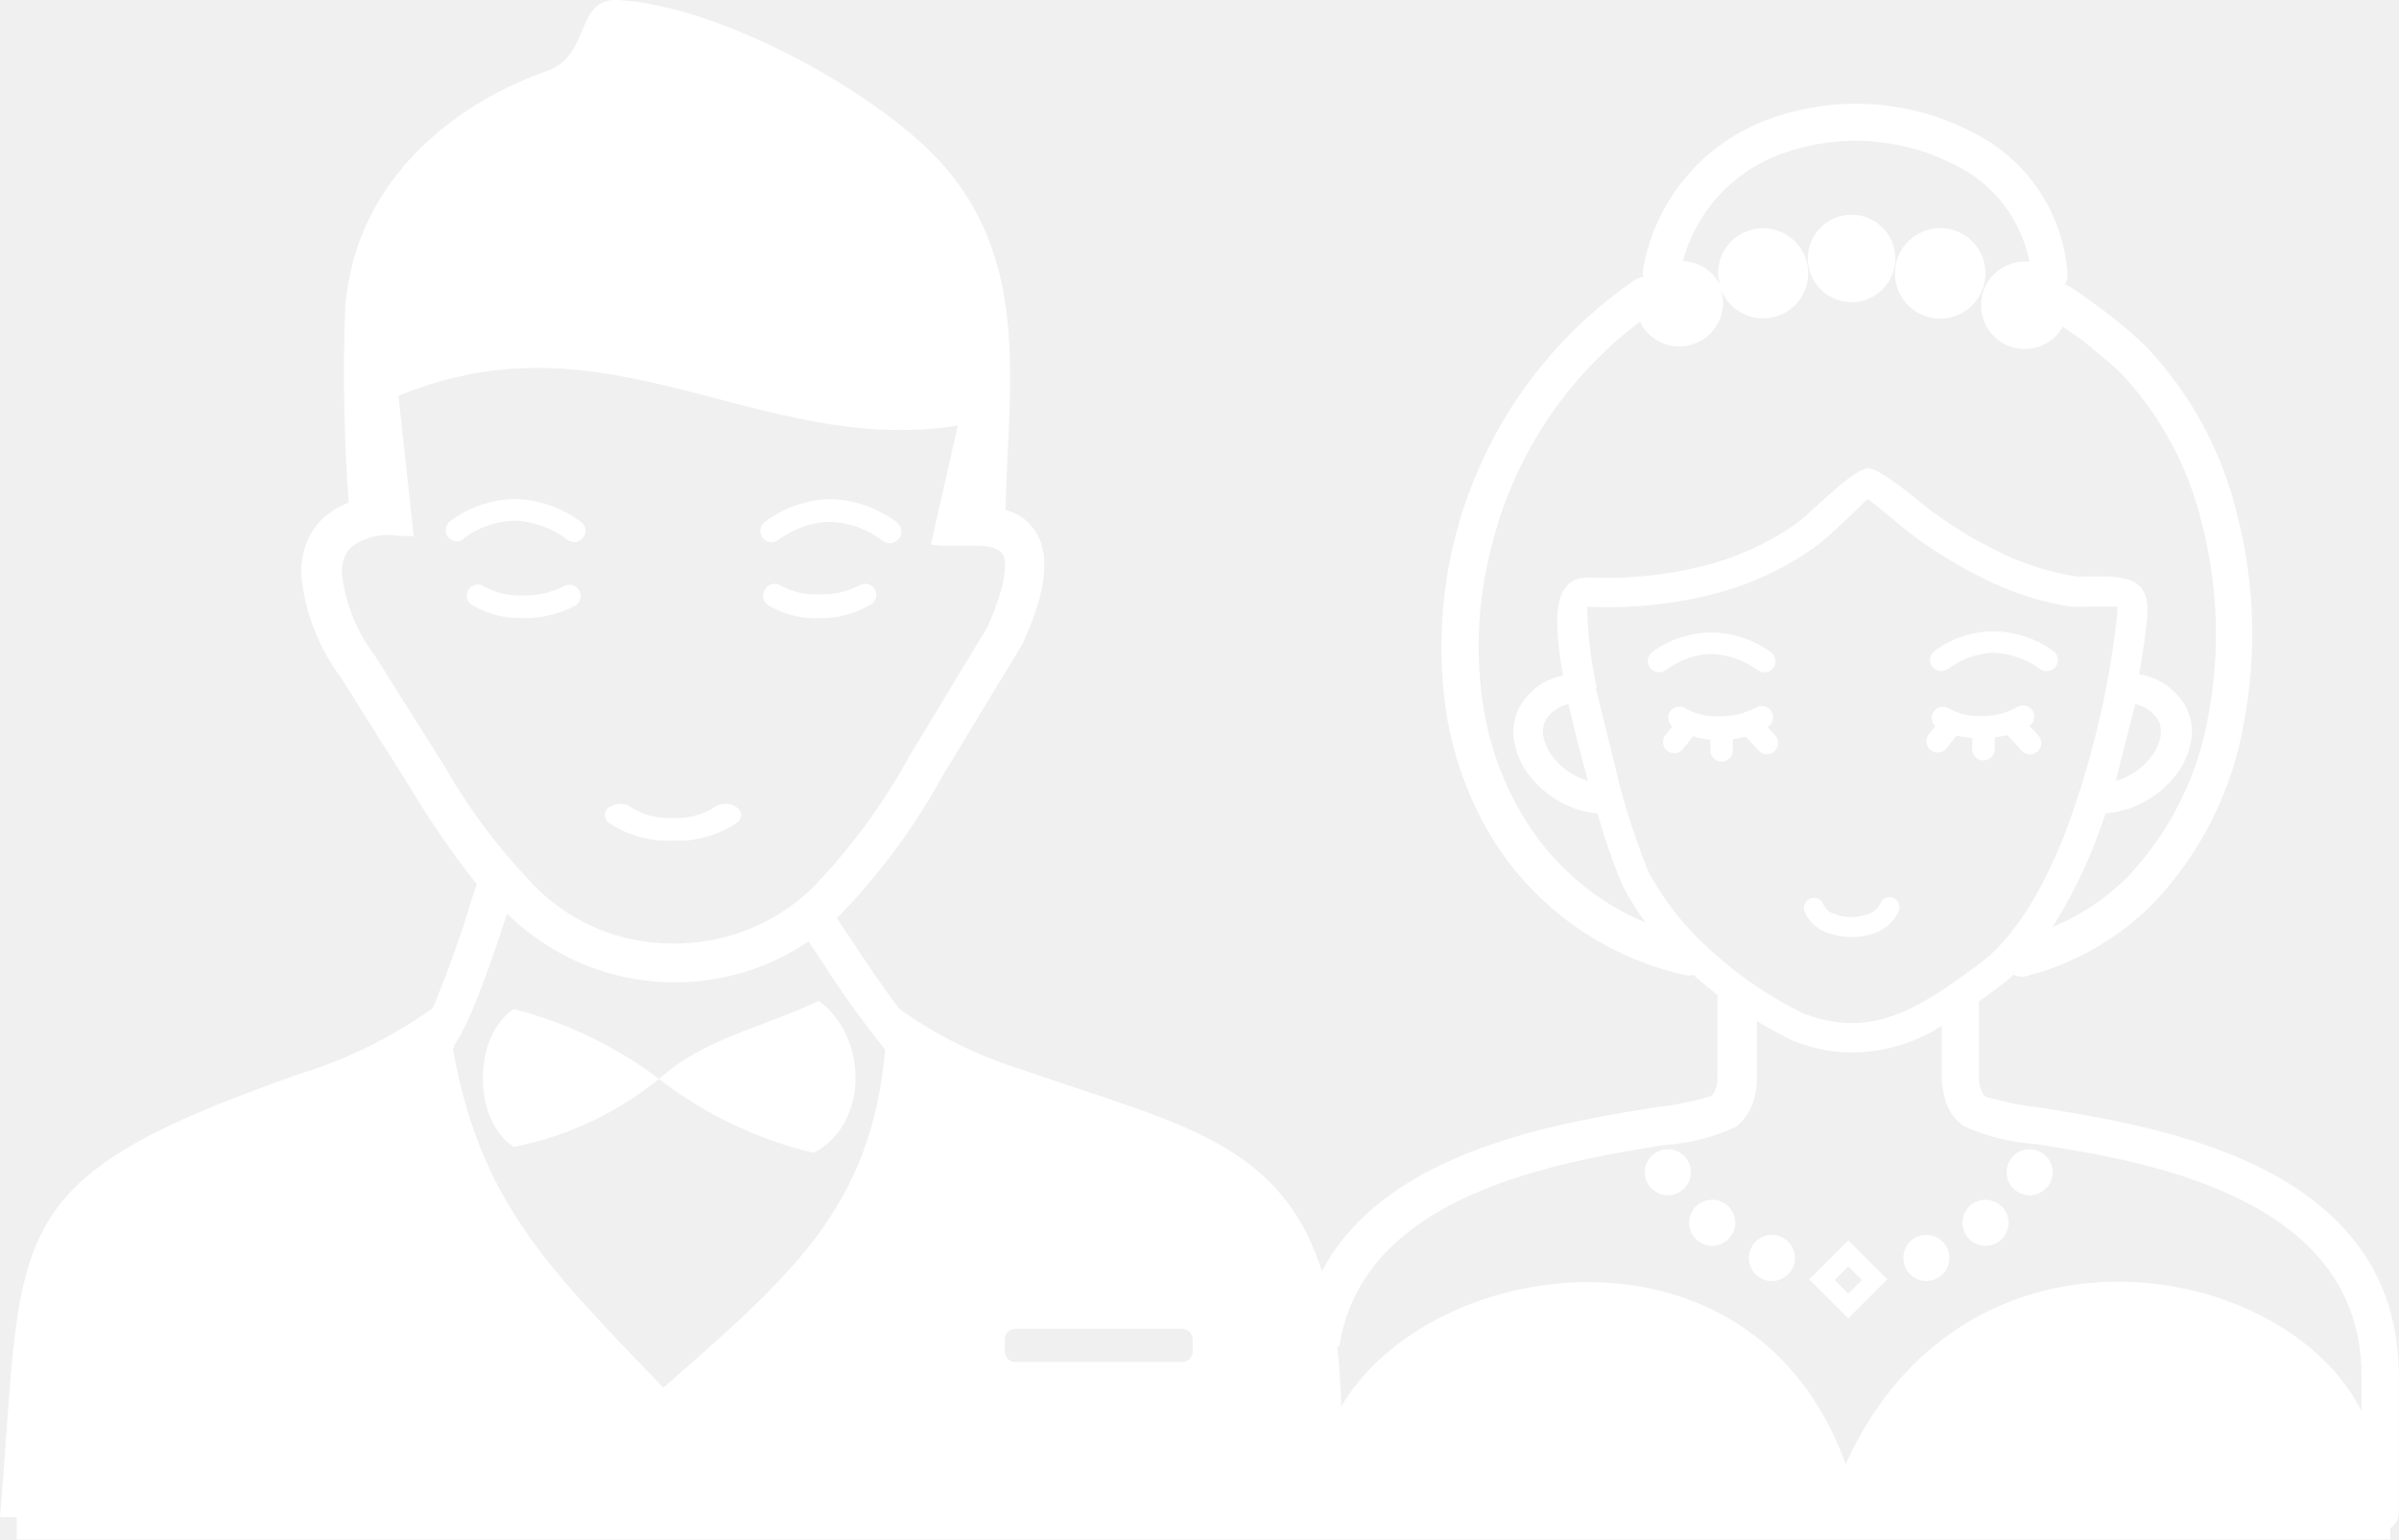
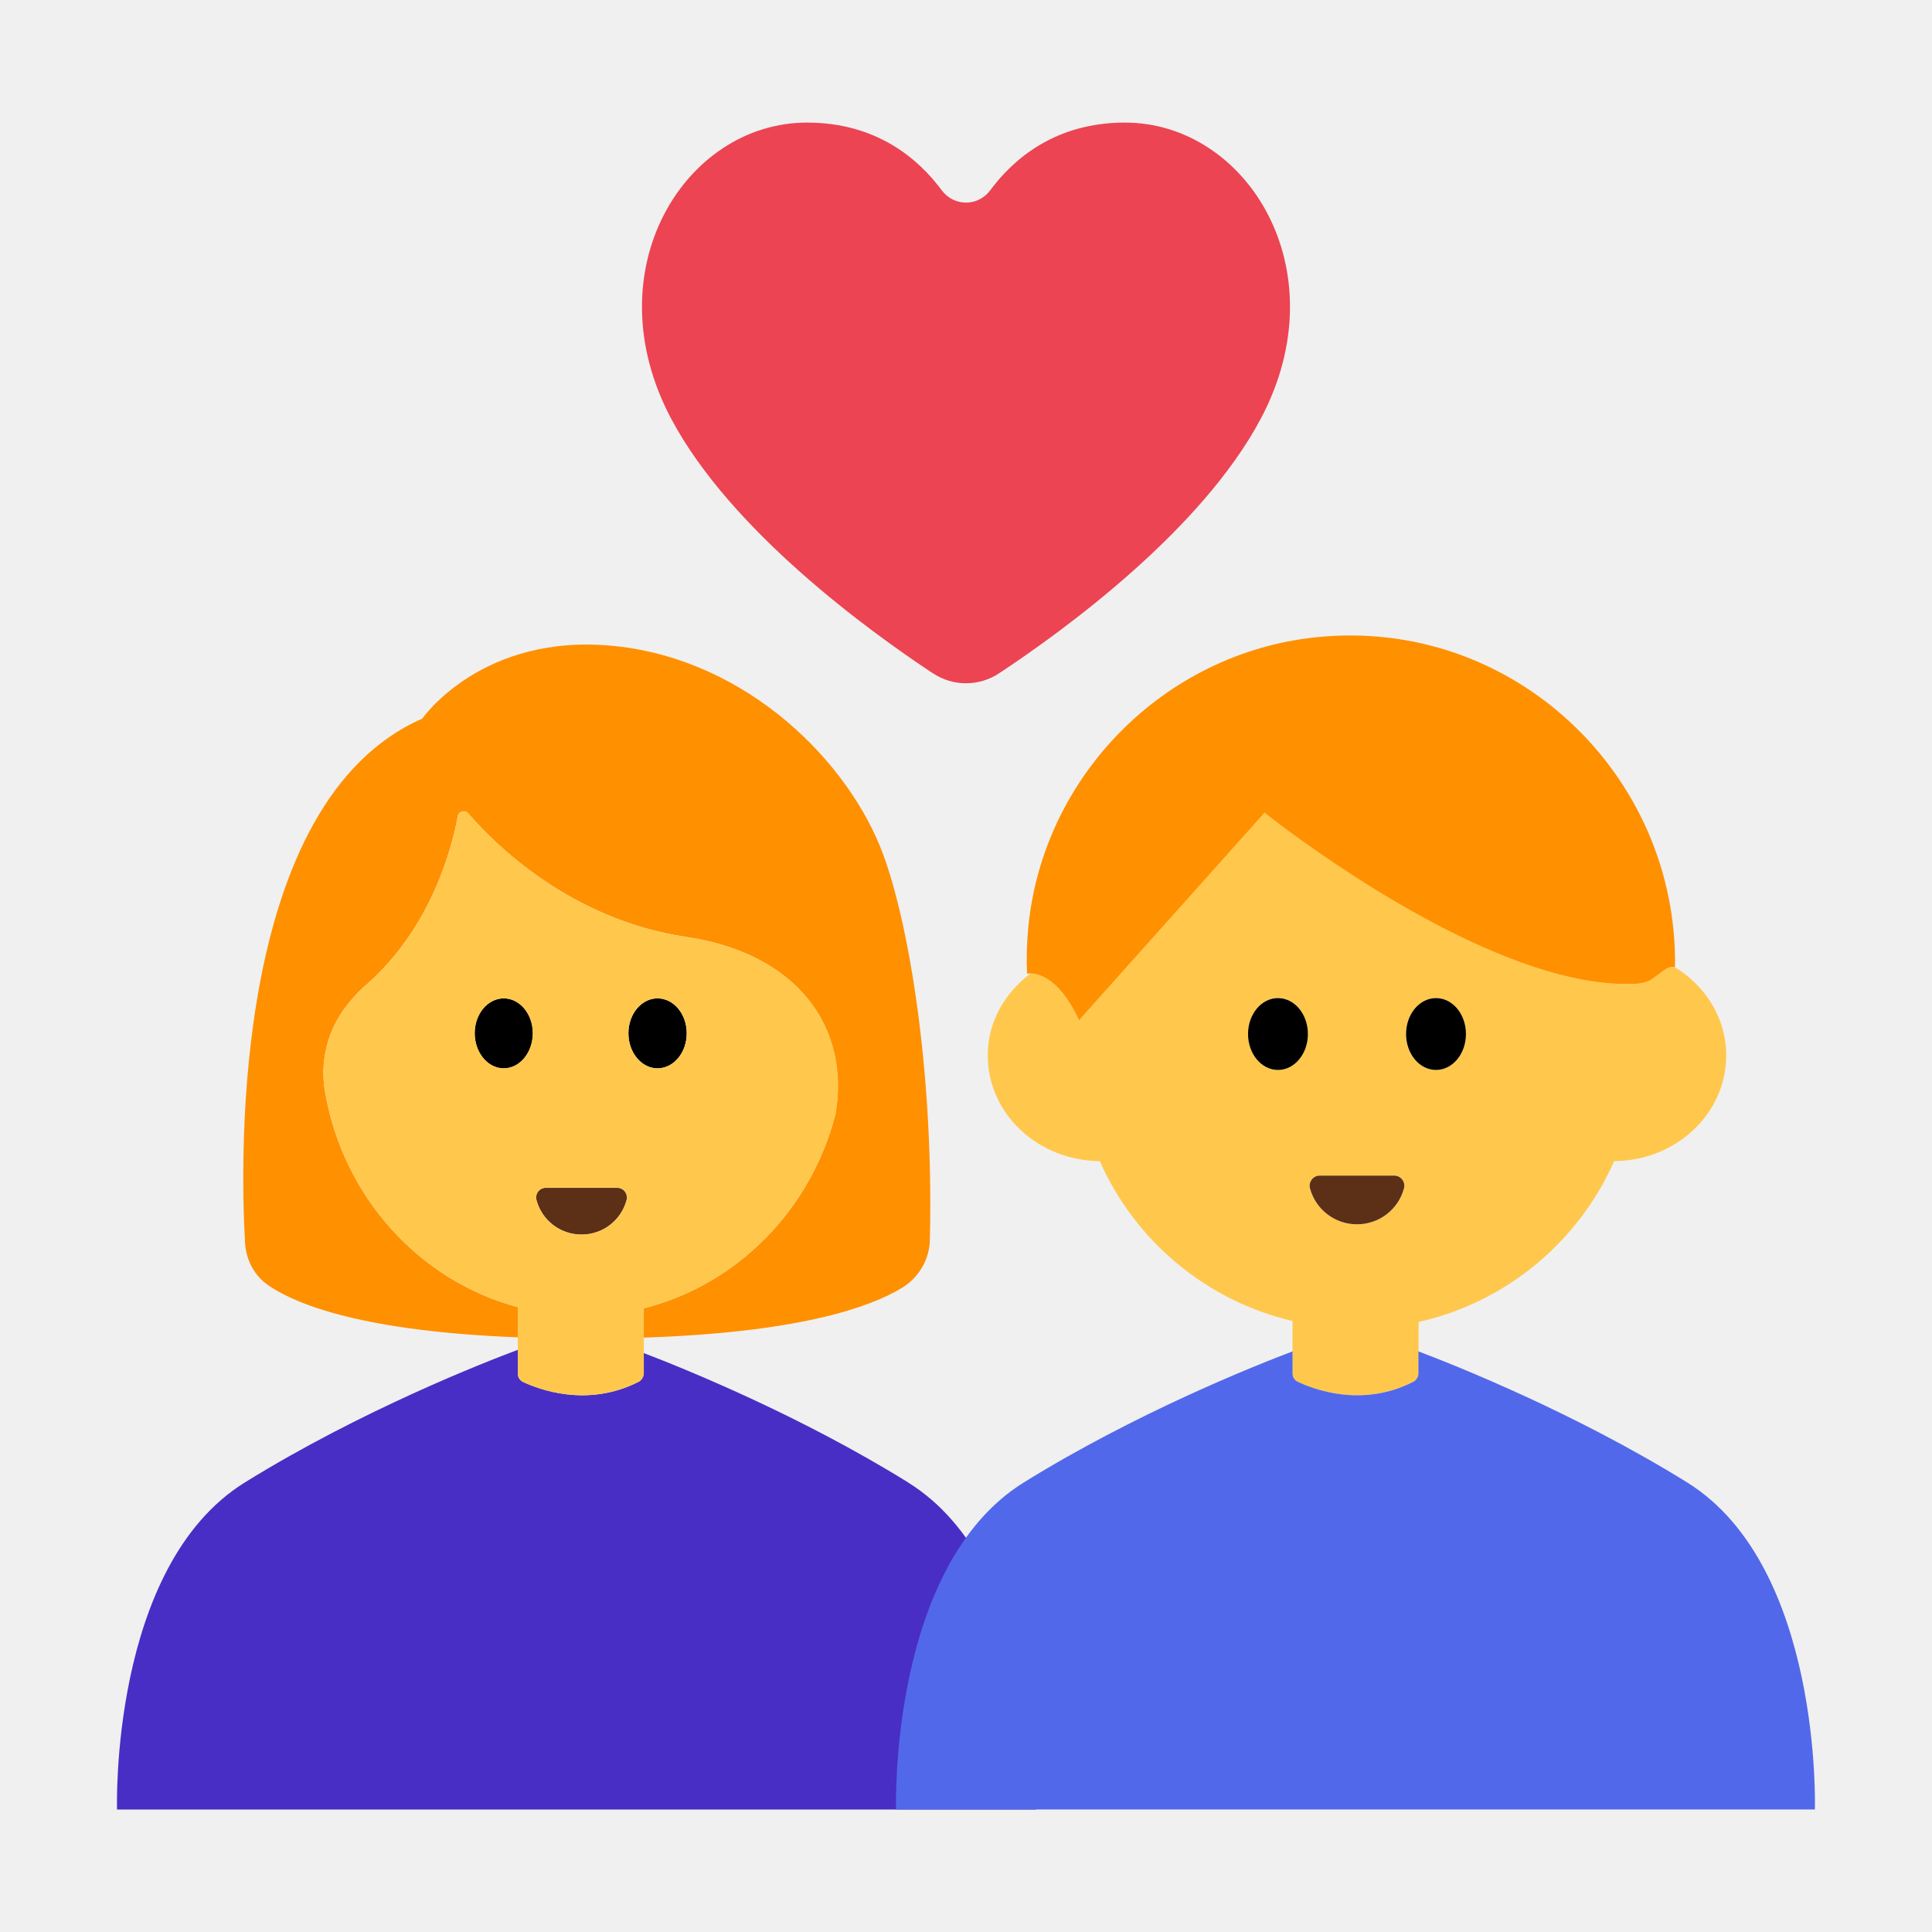
- <svg xmlns="http://www.w3.org/2000/svg" id="Layer_1" data-name="Layer 1" viewBox="0 0 122.88 78.86">
-   <defs>
-     <style>.cls-1{fill-rule:evenodd;}</style>
-   </defs>
-   <path fill="#ffffff" class="cls-1" d="M81.16,29.58A20.85,20.85,0,0,0,87.22,29a14.31,14.31,0,0,0,4.84-2.22c.21-.15.66-.56,1.14-1,.92-.84,2-1.79,2.49-1.79s1.76,1,2.61,1.68c.27.22.5.41.65.52a22.43,22.43,0,0,0,3.73,2.22,14,14,0,0,0,3.61,1.11,5.86,5.86,0,0,0,.88,0c1,0,2.08,0,2.54.64a1.61,1.61,0,0,1,.27.75,3.25,3.25,0,0,1,0,.77c-.09.87-.23,1.83-.41,2.86A3.31,3.31,0,0,1,112,36.28a2.77,2.77,0,0,1,.24,1.63,3.93,3.93,0,0,1-.61,1.55,5.11,5.11,0,0,1-3.78,2.21c-.21.62-.43,1.23-.67,1.82a23.18,23.18,0,0,1-2.06,4A11.73,11.73,0,0,0,109,44.9a16,16,0,0,0,4.12-8.27,22.64,22.64,0,0,0-.34-9.83,16.94,16.94,0,0,0-4.21-7.75c-.39-.38-1-.85-1.53-1.31s-1-.73-1.38-1a2.24,2.24,0,0,1-4.19-1.11,2.24,2.24,0,0,1,2.24-2.23h.24a7,7,0,0,0-3.79-4.94A11.13,11.13,0,0,0,91.2,7.9a8.05,8.05,0,0,0-5,5.47,2.24,2.24,0,0,1,2,1.44A2.22,2.22,0,0,1,88,14a2.31,2.31,0,1,1,.15.82A2.24,2.24,0,0,1,84,16.48a20.6,20.6,0,0,0-7.66,11.75,20.2,20.2,0,0,0-.44,7.44,15.66,15.66,0,0,0,2.39,6.59,13.22,13.22,0,0,0,6,5,13.57,13.57,0,0,1-1.18-1.9,31.78,31.78,0,0,1-1.28-3.68,5.09,5.09,0,0,1-3.67-2.2,3.93,3.93,0,0,1-.61-1.55,2.77,2.77,0,0,1,.24-1.63,3.28,3.28,0,0,1,2.27-1.7,18.55,18.55,0,0,1-.29-2.39c-.06-1.33.21-2.27,1-2.54h0a1,1,0,0,1,.34-.06Zm41.27,48.67v.61H.86V77.71H0C1.25,63-.32,60.5,15.38,55a23.54,23.54,0,0,0,6.79-3.36,57,57,0,0,0,2-5.59l.25-.76v0A44.22,44.22,0,0,1,21,40.33l-3.57-5.67a10.41,10.41,0,0,1-2-5.19,4.11,4.11,0,0,1,.35-1.85A3.46,3.46,0,0,1,17,26.19a4.08,4.08,0,0,1,.86-.44,90.68,90.68,0,0,1-.17-10.2,14.46,14.46,0,0,1,.44-2.31c1.31-4.67,5.32-8,9.9-9.61C30.28,2.86,29.43-.12,31.67,0,37,.3,45.21,4.88,48.37,8.52c4.42,5.1,3.28,11.38,3.13,17.6h0a2.59,2.59,0,0,1,1.89,1.94c.28,1.13,0,2.71-1,4.88h0a.34.34,0,0,1-.06.12l-4.06,6.7A33.35,33.35,0,0,1,43,46.9l-.14.13.84,1.26c.74,1.11,1.59,2.38,2.37,3.4a22.26,22.26,0,0,0,6.29,3.11c7.79,2.72,13.22,3.61,15.35,10.32,3.26-6.18,12.13-7.6,17.11-8.4a16.68,16.68,0,0,0,2.81-.56.73.73,0,0,0,.23-.33,1.86,1.86,0,0,0,.11-.62V51.1A.76.76,0,0,1,88,51c-.43-.34-.85-.69-1.26-1.06a1,1,0,0,1-.46,0,15.61,15.61,0,0,1-9.59-6.59A17.64,17.64,0,0,1,74,35.92a22.79,22.79,0,0,1,9.74-21.58,1,1,0,0,1,.44-.16.88.88,0,0,1,0-.51,10,10,0,0,1,6.39-7.55A12.92,12.92,0,0,1,101,6.76a8.75,8.75,0,0,1,4.9,7.29,1,1,0,0,1-.13.53,1.08,1.08,0,0,1,.29.13c.57.37,1.36.94,2.11,1.52a21.57,21.57,0,0,1,1.69,1.46,18.86,18.86,0,0,1,4.72,8.63A24.47,24.47,0,0,1,114.94,37a17.82,17.82,0,0,1-4.63,9.26A14.09,14.09,0,0,1,103.8,50a.94.94,0,0,1-.66-.07,9.52,9.52,0,0,1-.86.71l-.17.12-.75.55a1.11,1.11,0,0,1,0,.19v3.73a1.85,1.85,0,0,0,.12.62.73.73,0,0,0,.23.33,16.18,16.18,0,0,0,2.81.56c6.18,1,18.35,2.94,18.35,13.75v7a1,1,0,0,1-.45.81ZM26.32,58.75c-2.16-1.39-2.08-5.72,0-7.06a21,21,0,0,1,7.37,3.53,20.81,20.81,0,0,0,8,3.84c2.86-1.55,2.74-5.93.26-7.79-2.67,1.28-5.77,1.9-8,3.84a17,17,0,0,1-7.62,3.64ZM20,27.4a3.43,3.43,0,0,0-1.8.47,1.41,1.41,0,0,0-.52.59,2.07,2.07,0,0,0-.16,1,8.6,8.6,0,0,0,1.69,4.14l0,0h0l3.57,5.67a30.23,30.23,0,0,0,4.79,6.3,9.81,9.81,0,0,0,6.84,2.76,10.11,10.11,0,0,0,7.24-2.88,31.63,31.63,0,0,0,4.94-6.73l4-6.62c.74-1.7,1-2.85.85-3.52-.11-.4-.55-.59-1.3-.63h-.49l-.56,0a1.06,1.06,0,0,1-.31,0,5.85,5.85,0,0,1-1.1-.06l1.38-6.09c-10.22,1.61-17.86-6-28.65-1.52l.78,7.18A7,7,0,0,1,20,27.4Zm3.29,26.22-.09.11c1.4,7.83,4.81,11.14,10.78,17.36,6.51-5.73,10.64-9.18,11.36-17.32a52.22,52.22,0,0,1-3.18-4.42c-.26-.4-.51-.78-.75-1.12A12.24,12.24,0,0,1,26.18,47l-.21-.2c-.65,2-1.8,5.48-2.73,6.78ZM68.49,68.94c.11,1,.18,2,.21,3.11C73.27,64.26,89.79,61.87,94.54,75c6.12-13.49,22.52-10.53,26.42-2.71V70.47c0-9.18-11.1-11-16.73-11.87a10.37,10.37,0,0,1-3.68-.93,2.6,2.6,0,0,1-.85-1.14,4.22,4.22,0,0,1-.24-1.28v-2.7A8.53,8.53,0,0,1,94,53.87a9.29,9.29,0,0,1-1.06-.2q-.56-.15-1.11-.36l0,0c-.61-.3-1.23-.64-1.84-1v3a3.69,3.69,0,0,1-.24,1.28,2.66,2.66,0,0,1-.84,1.14,10.37,10.37,0,0,1-3.68.93c-5.31.86-15.46,2.49-16.63,10.34ZM23.7,27.66a.58.58,0,0,1-.67-.94,5.74,5.74,0,0,1,3.32-1.16,5.85,5.85,0,0,1,3.39,1.16.57.57,0,0,1,.15.8.58.58,0,0,1-.8.15,4.7,4.7,0,0,0-2.73-1,4.56,4.56,0,0,0-2.66.95Zm7.47,14.48a.48.48,0,0,1,.09-.82,1,1,0,0,1,1.13.07,3.53,3.53,0,0,0,2.08.51,3.55,3.55,0,0,0,2.08-.52,1,1,0,0,1,1.14-.05.47.47,0,0,1,.07.81,5.45,5.45,0,0,1-3.29.92,5.47,5.47,0,0,1-3.3-.92ZM39.34,31a.56.56,0,0,1-.16-.79A.57.57,0,0,1,40,30a3.64,3.64,0,0,0,2,.44A4.06,4.06,0,0,0,44,30a.58.58,0,0,1,.8.17.57.57,0,0,1-.18.79,5.11,5.11,0,0,1-2.62.71A4.74,4.74,0,0,1,39.34,31ZM24.19,31A.56.56,0,0,1,24,30.2a.56.56,0,0,1,.79-.16,3.73,3.73,0,0,0,2,.46A4.28,4.28,0,0,0,28.94,30a.58.58,0,0,1,.57,1,5.43,5.43,0,0,1-2.68.66A4.83,4.83,0,0,1,24.19,31Zm15.66-3.33a.57.57,0,0,1-.8-.13.59.59,0,0,1,.14-.81,5.74,5.74,0,0,1,3.32-1.16,5.87,5.87,0,0,1,3.39,1.16.58.58,0,0,1-.65,1,4.73,4.73,0,0,0-2.74-1,4.6,4.6,0,0,0-2.66.95ZM52,68.07h8.56a.54.54,0,0,1,.53.54v.63a.53.53,0,0,1-.53.53H52a.53.53,0,0,1-.53-.53v-.63a.54.54,0,0,1,.53-.54ZM85.31,34.33a.57.57,0,0,1-.67-.93,5.11,5.11,0,0,1,3-1,5.29,5.29,0,0,1,3.06,1,.58.58,0,0,1,.14.8.56.56,0,0,1-.79.14,4.32,4.32,0,0,0-2.41-.84,4.06,4.06,0,0,0-2.33.84Zm9.36,29.21,2,2-2,2-2-2,2-2Zm0,1.34.7.69-.7.7-.69-.7.69-.69Zm4-1.62a1.18,1.18,0,1,0,1.18,1.18,1.18,1.18,0,0,0-1.18-1.18Zm-7.91,0a1.18,1.18,0,1,1-1.18,1.18,1.18,1.18,0,0,1,1.18-1.18Zm10.94-1.8a1.18,1.18,0,1,0,1.18,1.18,1.18,1.18,0,0,0-1.18-1.18Zm-14,0a1.18,1.18,0,1,1-1.18,1.18,1.18,1.18,0,0,1,1.18-1.18Zm16.26-2.59a1.18,1.18,0,1,0,1.18,1.18,1.18,1.18,0,0,0-1.18-1.18Zm-18.53,0a1.18,1.18,0,1,1-1.18,1.18,1.18,1.18,0,0,1,1.18-1.18Zm7-12.19a.53.53,0,0,1,.32-.66.52.52,0,0,1,.65.31.87.87,0,0,0,.54.48,2.4,2.4,0,0,0,.82.17,2.42,2.42,0,0,0,.86-.13,1.09,1.09,0,0,0,.68-.54.51.51,0,1,1,.94.39,2.07,2.07,0,0,1-1.28,1.12,3.54,3.54,0,0,1-1.22.18,3.38,3.38,0,0,1-1.2-.24,1.91,1.91,0,0,1-1.11-1.08Zm7.79-9-.56.7a.58.58,0,0,1-.9-.72l.37-.46a.58.58,0,0,1-.09-.74.59.59,0,0,1,.8-.16,3.14,3.14,0,0,0,1.71.38,3.48,3.48,0,0,0,1.77-.46.58.58,0,0,1,.79.18.57.57,0,0,1-.16.78l.41.45a.58.58,0,1,1-.85.78l-.68-.75-.66.12v.67a.58.58,0,0,1-1.15,0v-.64a7,7,0,0,1-.8-.13Zm-13.46,0-.56.69a.56.56,0,0,1-.8.09.57.57,0,0,1-.09-.81l.35-.44a.57.57,0,0,1-.12-.76.59.59,0,0,1,.8-.16,3.14,3.14,0,0,0,1.67.4h.25a3.8,3.8,0,0,0,1.67-.44.57.57,0,0,1,.61,1l.37.4a.59.59,0,0,1,0,.82.58.58,0,0,1-.81,0l-.66-.72c-.22,0-.45.09-.68.12v.64a.58.58,0,0,1-1.15,0v-.62a5.06,5.06,0,0,1-.81-.14Zm13-3.41a.58.58,0,0,1-.8-.14.57.57,0,0,1,.14-.79,5.06,5.06,0,0,1,3-1,5.29,5.29,0,0,1,3.06,1,.57.57,0,1,1-.65.94,4.29,4.29,0,0,0-2.41-.84,4.06,4.06,0,0,0-2.33.84ZM81.34,40c-.36-1.28-.71-2.64-1-3.93a1.78,1.78,0,0,0-1.19.86,1.28,1.28,0,0,0-.1.76,2.23,2.23,0,0,0,.37.92A3.48,3.48,0,0,0,81.34,40Zm.4-4.74L83,40.37a37.89,37.89,0,0,0,1.43,4.28,14.64,14.64,0,0,0,3.16,4,20.37,20.37,0,0,0,4.76,3.26c.31.12.61.21.89.29a6.64,6.64,0,0,0,.87.16c2.72.34,4.89-1.25,7.08-2.84l.17-.13c1.78-1.3,3.21-3.71,4.32-6.46a46.11,46.11,0,0,0,2.76-11.38,1.77,1.77,0,0,0,0-.4c0-.06,0-.07,0-.08h-1.3a7.48,7.48,0,0,1-1.11,0,15,15,0,0,1-4-1.23,23.12,23.12,0,0,1-4-2.38c-.14-.1-.41-.31-.72-.57-.67-.55-1.61-1.33-1.64-1.33s-.74.74-1.46,1.39A16.46,16.46,0,0,1,93,28a15.69,15.69,0,0,1-5.35,2.46,21.94,21.94,0,0,1-6.36.62l.05,1a20.25,20.25,0,0,0,.45,3.15Zm27.63.81-1,3.94a3.46,3.46,0,0,0,1.93-1.4,2.23,2.23,0,0,0,.37-.92,1.28,1.28,0,0,0-.1-.76,1.75,1.75,0,0,0-1.2-.86Zm-10-24.39A2.32,2.32,0,1,1,97.06,14a2.31,2.31,0,0,1,2.32-2.31ZM94.84,11a2.24,2.24,0,1,1-2.24,2.24A2.24,2.24,0,0,1,94.84,11Z" />
+ <svg xmlns="http://www.w3.org/2000/svg" id="Layer_1" viewBox="0 0 40 40">
+   <g>
+     <g>
+       <g>
+         <path d="m18.8,30.691c-2.232-1.383-4.597-2.343-5.474-2.678v.422c0,.072-.042.141-.106.174-1.069.544-2.077.151-2.396-.002-.065-.032-.104-.096-.104-.169v-.491c-.682.255-3.244,1.254-5.65,2.745-2.805,1.738-2.647,6.772-2.647,6.772h19.023s.158-5.034-2.647-6.772Z" fill="#482ec5" />
+         <path d="m6.729,22.601c-.104-.606.041-1.234.408-1.728.25-.336.473-.507.473-.507,1.331-1.187,1.75-2.824,1.867-3.467.019-.104.149-.139.217-.059.506.589,2.085,2.197,4.513,2.558,2.312.344,3.398,1.88,3.089,3.673-.513,1.992-2.045,3.532-3.97,4.016v.607c3.176-.105,4.666-.616,5.346-1.029.35-.212.571-.586.58-.995.082-3.508-.437-6.536-.962-7.967-.704-1.92-2.807-4.041-5.56-4.327-2.753-.286-3.987,1.502-3.987,1.502-3.931,1.723-3.771,9.058-3.67,10.85.02.357.194.689.49.889.608.411,2,.947,5.158,1.071v-.625c-2.036-.545-3.617-2.277-3.993-4.463Z" fill="#ff9000" />
+         <path d="m10.429,20.67c-.333,0-.603.324-.603.724s.27.724.603.724.603-.324.603-.724-.27-.724-.603-.724Z" />
+         <path d="m13.614,20.67c-.333,0-.603.324-.603.724s.27.724.603.724.603-.324.603-.724-.27-.724-.603-.724Z" />
+         <path d="m12.78,24.593h-1.481c-.134,0-.229.128-.193.257.113.41.488.711.934.711s.821-.301.934-.711c.035-.129-.06-.257-.193-.257Z" fill="#5c2f17" />
+         <path d="m14.21,19.4c-2.43-.36-4.01-1.97-4.51-2.56-.07-.08-.2-.04-.22.06-.12.64-.54,2.28-1.87,3.47,0,0-.22.17-.47.5-.37.5-.52,1.13-.41,1.73.37,2.19,1.96,3.92,3.99,4.46v1.38c0,.07.04.13.1.17.32.15,1.33.54,2.4,0,.06-.03.11-.1.11-.18v-1.34c1.92-.49,3.45-2.03,3.97-4.02.31-1.79-.78-3.33-3.09-3.67Zm-2.91,5.19h1.48c.13,0,.23.13.19.26-.11.41-.48.71-.93.71s-.82-.3-.93-.71c-.04-.13.06-.26.19-.26Zm-.87-2.47c-.33,0-.6-.33-.6-.73s.27-.72.6-.72.6.32.6.72-.27.73-.6.73Zm3.18,0c-.33,0-.6-.33-.6-.73s.27-.72.6-.72c.34,0,.61.32.61.72s-.27.73-.61.73Z" fill="#ffc84d" />
+       </g>
+       <g>
+         <path d="m34.67,20.02c-.15-.04-.32.17-.53.28-.07.04-.15.06-.22.07-.59.03-1.23-.07-1.89-.27-2.8-.83-5.85-3.28-5.85-3.28l-2.65,2.97-1.19,1.33c-.41-.88-.85-.97-1.01-.96-.53.4-.88,1-.88,1.69,0,1.21,1.04,2.18,2.32,2.19.73,1.65,2.2,2.89,3.99,3.31v1.09c0,.07.04.13.11.17.31.15,1.32.54,2.39,0,.07-.03.11-.1.11-.18v-1.06c1.82-.41,3.31-1.66,4.05-3.33,1.28-.01,2.32-.98,2.32-2.19,0-.77-.43-1.44-1.07-1.83Zm-7.35,4.32h1.55c.14,0,.23.13.2.27-.12.42-.51.74-.97.74-.47,0-.86-.32-.98-.74-.03-.14.07-.27.2-.27Zm-.86-2.19c-.34,0-.62-.33-.62-.74s.28-.75.62-.75.62.34.62.75-.28.74-.62.74Zm3.27,0c-.34,0-.62-.33-.62-.74s.28-.75.62-.75.62.34.62.75-.28.74-.62.74Z" fill="#ffc84d" />
+         <path d="m22.34,21.123l1.189-1.33,2.652-2.968s3.05,2.448,5.845,3.277c.66.196,1.307.302,1.895.263.068-.005.146-.028.223-.061.203-.114.373-.322.529-.284.002,0,.004,0,.006,0,.059-3.998-3.381-7.262-7.454-6.824-3.133.336-5.641,2.882-5.937,6.019-.03.319-.038.634-.024.944,0,0,.027-.004.065-.004.159,0,.602.081,1.011.967Z" fill="#ff9000" />
+         <ellipse cx="26.459" cy="21.408" rx=".62" ry=".744" />
+         <path d="m29.731,22.152c.342,0,.62-.333.62-.744s-.277-.744-.62-.744-.62.333-.62.744.277.744.62.744Z" />
+         <path d="m28.095,25.348c.464,0,.855-.313.972-.74.037-.134-.062-.268-.201-.268h-1.542c-.139,0-.238.134-.201.268.117.427.508.74.972.74Z" fill="#5c2f17" />
+         <path d="m34.929,30.691c-2.311-1.432-4.766-2.411-5.562-2.712v.456c0,.072-.042.141-.106.174-1.069.544-2.077.151-2.396-.003-.065-.031-.104-.096-.104-.169v-.458c-.796.301-3.251,1.28-5.562,2.712-2.805,1.738-2.647,6.772-2.647,6.772h19.023s.158-5.034-2.647-6.772Z" fill="#5268ea" />
+       </g>
+     </g>
+     <path d="m19.318,13.941c.415.274.95.274,1.365,0,1.317-.87,4.186-2.948,5.421-5.274,1.629-3.069-.284-6.129-2.813-6.129-1.442,0-2.309.753-2.789,1.401-.253.341-.752.341-1.005,0-.479-.648-1.347-1.401-2.789-1.401-2.528,0-4.442,3.061-2.813,6.129,1.235,2.326,4.105,4.404,5.421,5.274Z" fill="#ec4452" />
+   </g>
+   <rect width="40" height="40" fill="none" />
</svg>
